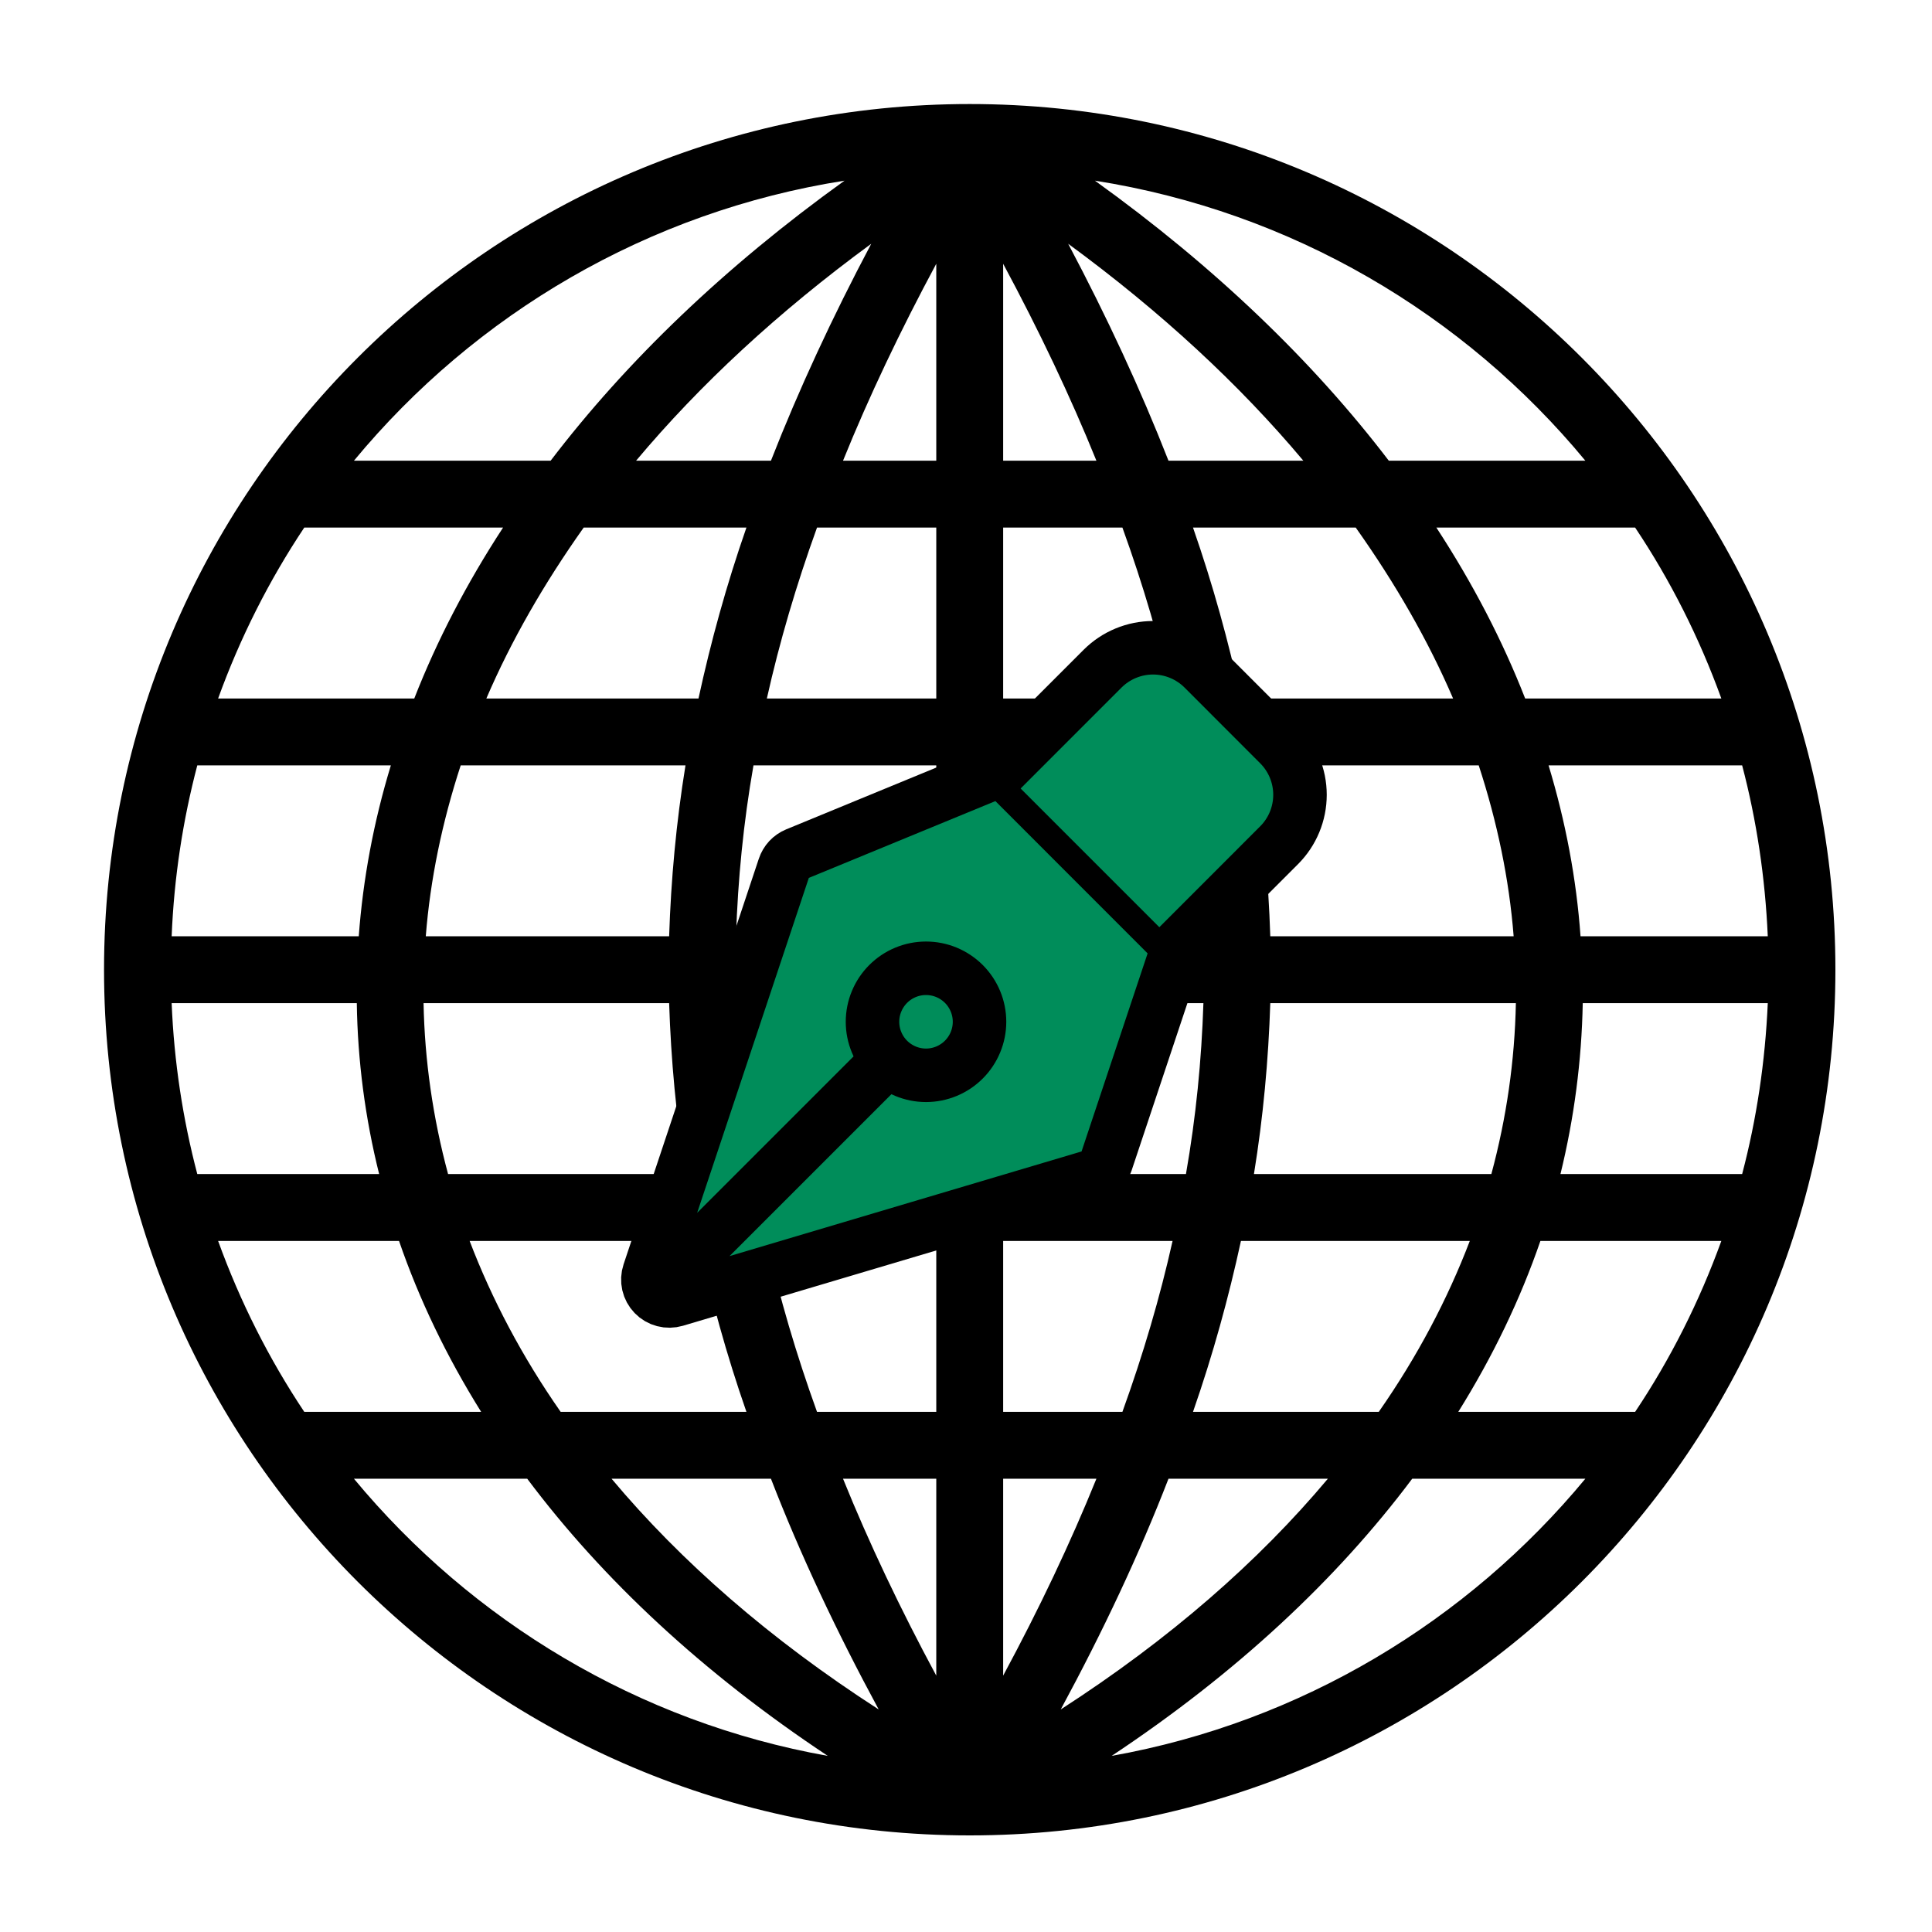
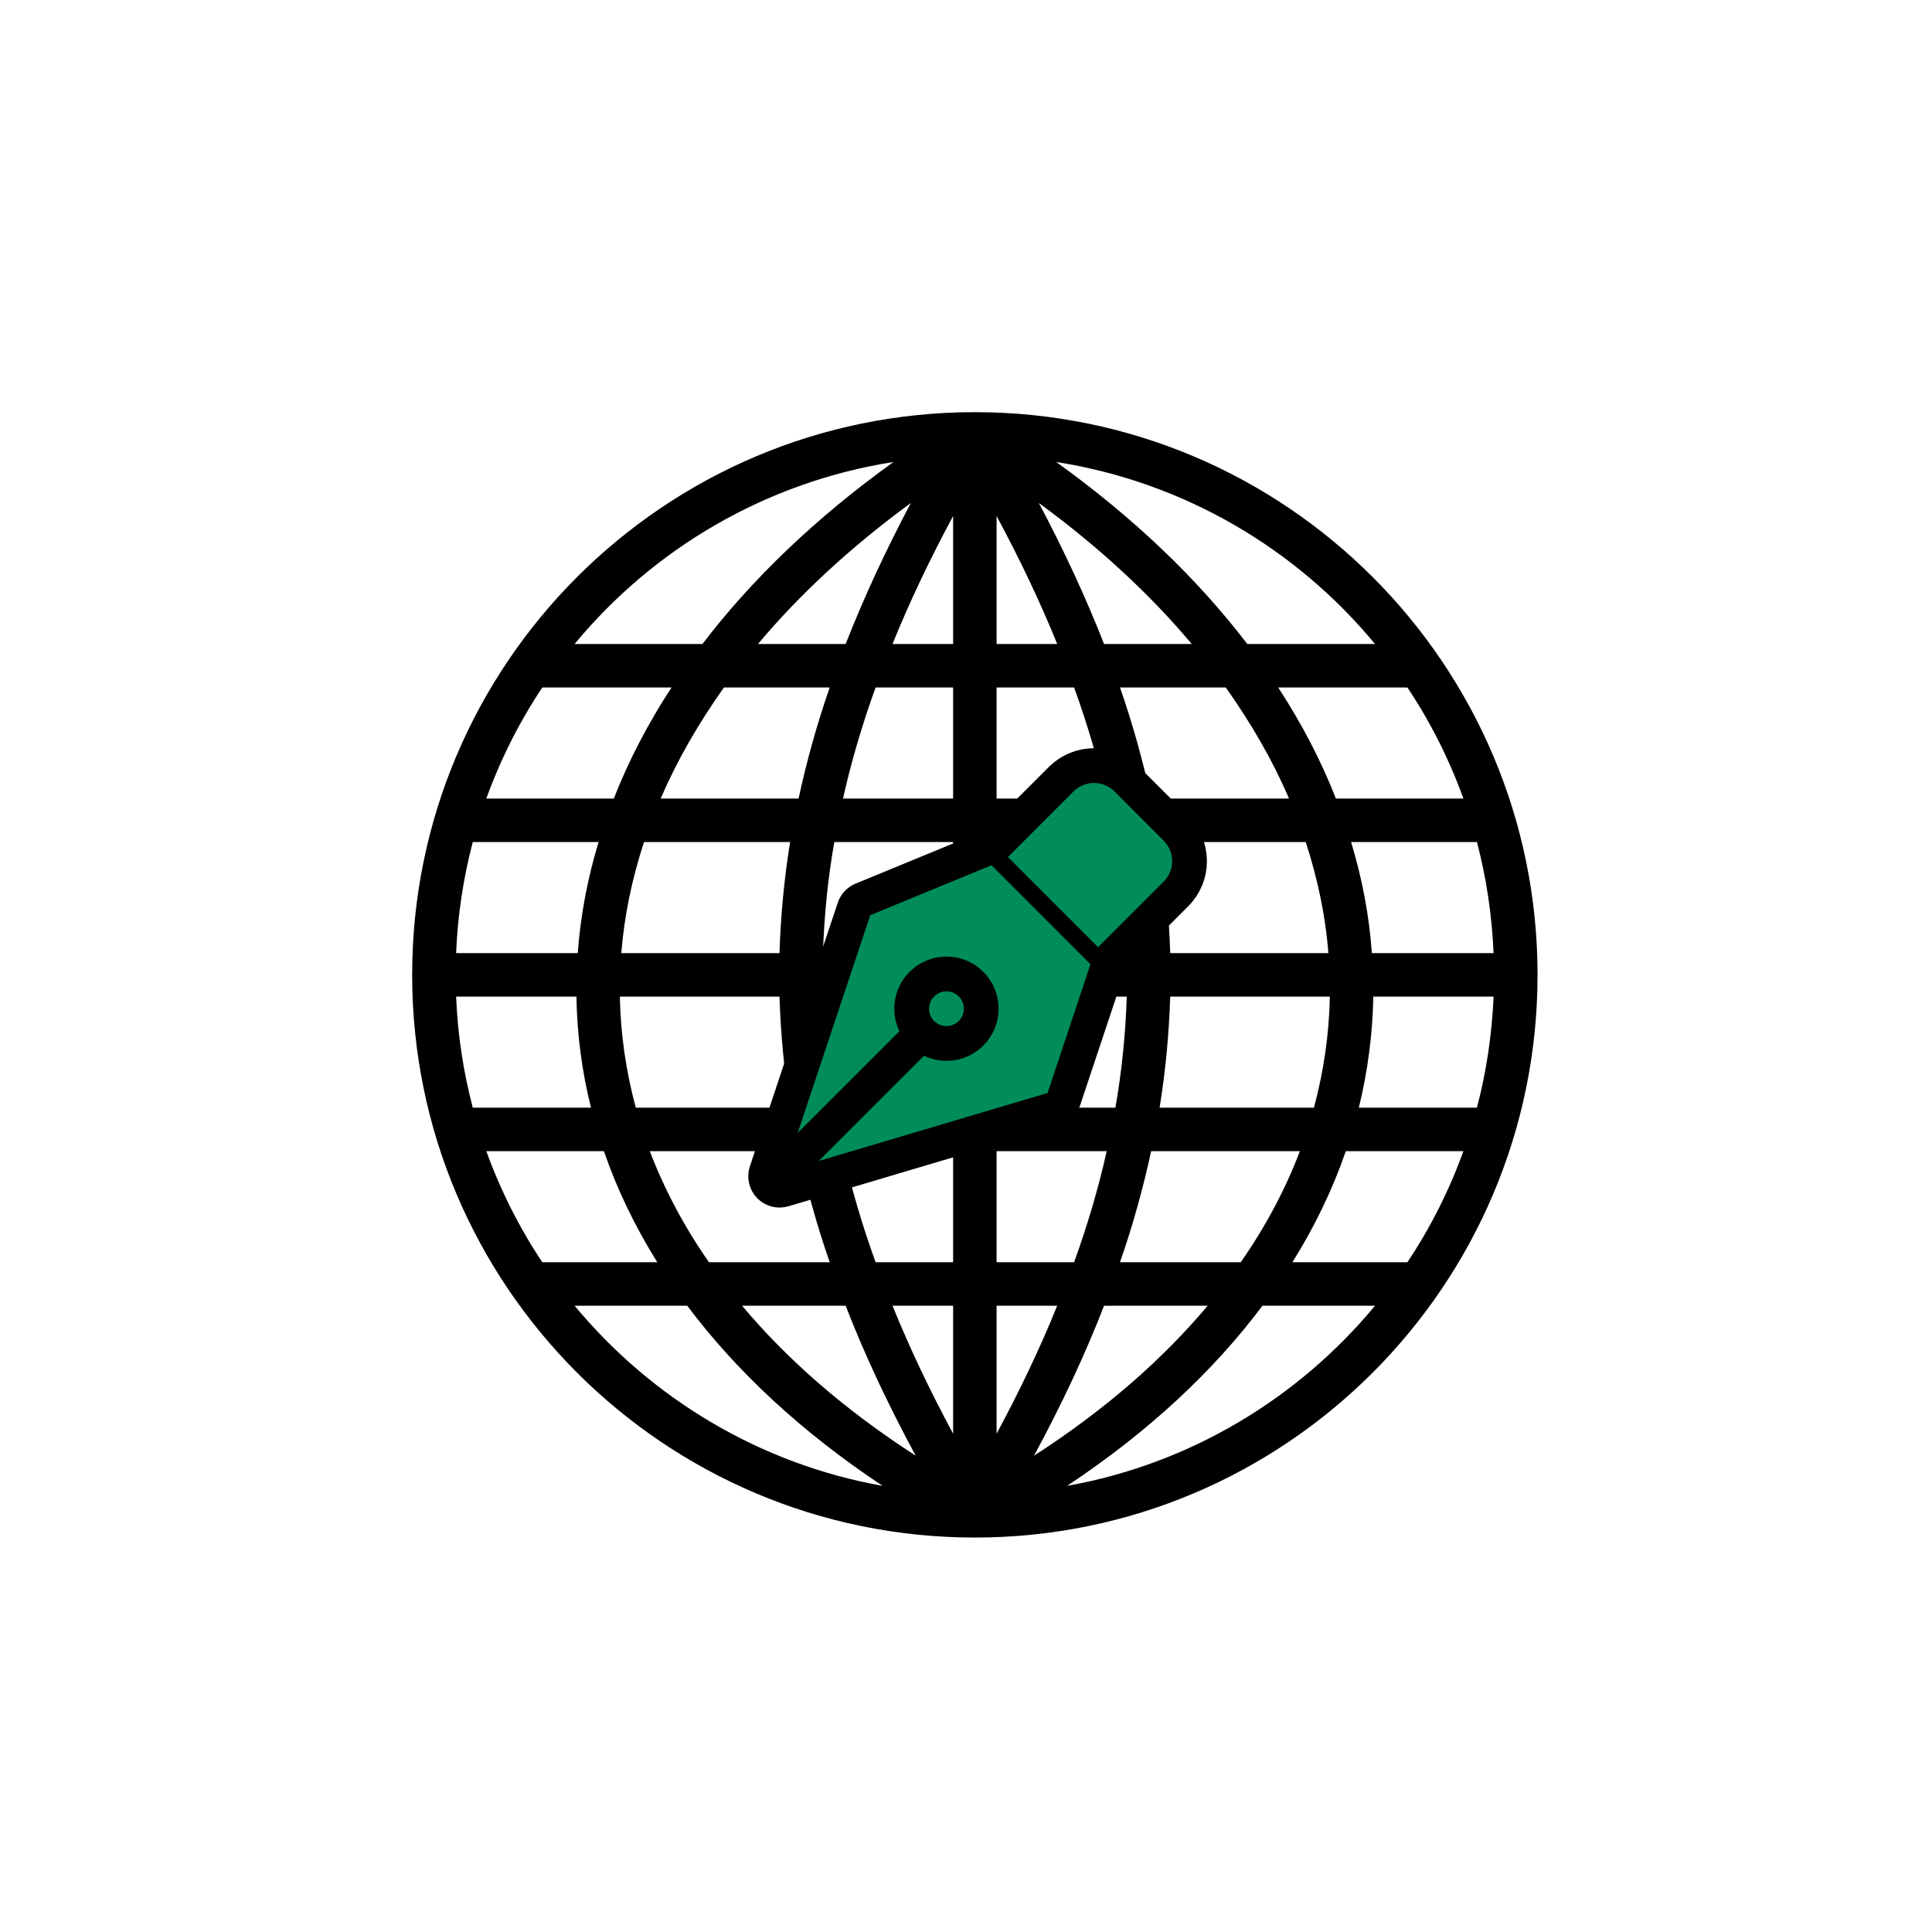
- <svg xmlns="http://www.w3.org/2000/svg" width="78" height="78" viewBox="0 0 78 78" fill="none">
-   <path d="M39.15 4.2C19.86 4.2 4.2 19.86 4.2 39.15C4.2 58.44 19.86 74.1 39.15 74.1C58.44 74.1 74.1 58.44 74.1 39.15C74.1 19.86 58.44 4.2 39.15 4.2ZM34.095 7.294C29.25 10.777 25.29 14.588 22.23 18.6H14.289C19.185 12.681 26.16 8.542 34.095 7.294ZM44.205 7.294C52.14 8.542 59.115 12.681 64.005 18.6H56.07C53.01 14.588 49.05 10.777 44.205 7.294ZM35.175 9.841C33.6 12.813 32.25 15.727 31.125 18.6H25.68C28.245 15.541 31.41 12.6 35.175 9.841ZM43.125 9.841C46.89 12.6 50.055 15.541 52.62 18.6H47.175C46.05 15.727 44.7 12.813 43.125 9.841ZM37.8 10.649V18.6H34.035C35.085 16.005 36.345 13.357 37.8 10.649ZM40.5 10.649C41.955 13.357 43.215 16.005 44.265 18.6H40.5V10.649ZM12.284 21.3H20.31C18.84 23.55 17.64 25.86 16.725 28.2H8.806C9.69 25.755 10.863 23.43 12.284 21.3ZM23.565 21.3H30.135C29.325 23.625 28.695 25.92 28.2 28.2H19.635C20.64 25.86 21.96 23.565 23.565 21.3ZM32.985 21.3H37.8V28.2H30.96C31.47 25.92 32.145 23.625 32.985 21.3ZM40.5 21.3H45.315C46.155 23.625 46.83 25.92 47.34 28.2H40.5V21.3ZM48.165 21.3H54.735C56.34 23.565 57.66 25.86 58.665 28.2H50.1C49.605 25.92 48.975 23.625 48.165 21.3ZM57.99 21.3H66.015C67.44 23.43 68.61 25.755 69.495 28.2H61.575C60.66 25.86 59.46 23.55 57.99 21.3ZM7.965 30.9H15.78C15.085 33.18 14.655 35.49 14.484 37.8H6.93C7.027 35.43 7.381 33.12 7.965 30.9ZM18.6 30.9H27.675C27.3 33.21 27.09 35.505 27.015 37.8H17.19C17.37 35.505 17.85 33.195 18.6 30.9ZM30.42 30.9H37.8V37.8H29.715C29.79 35.505 30.015 33.21 30.42 30.9ZM40.5 30.9H47.88C48.285 33.21 48.51 35.505 48.585 37.8H40.5V30.9ZM50.625 30.9H59.7C60.45 33.195 60.93 35.505 61.11 37.8H51.285C51.21 35.505 51 33.21 50.625 30.9ZM62.52 30.9H70.335C70.92 33.12 71.265 35.43 71.37 37.8H63.81C63.645 35.49 63.21 33.18 62.52 30.9ZM6.93 40.5H14.405C14.439 42.825 14.741 45.135 15.307 47.4H7.965C7.381 45.18 7.027 42.87 6.93 40.5ZM17.1 40.5H27.015C27.09 42.795 27.3 45.09 27.675 47.4H18.09C17.475 45.12 17.145 42.81 17.1 40.5ZM29.715 40.5H37.8V47.4H30.42C30.015 45.09 29.79 42.795 29.715 40.5ZM40.5 40.5H48.585C48.51 42.795 48.285 45.09 47.88 47.4H40.5V40.5ZM51.285 40.5H61.2C61.155 42.81 60.825 45.12 60.21 47.4H50.625C51 45.09 51.21 42.795 51.285 40.5ZM63.9 40.5H71.37C71.265 42.87 70.92 45.18 70.335 47.4H63C63.555 45.135 63.855 42.825 63.9 40.5ZM8.806 50.1H16.11C16.92 52.455 18.03 54.765 19.425 57H12.284C10.863 54.87 9.69 52.545 8.806 50.1ZM18.96 50.1H28.2C28.695 52.38 29.325 54.675 30.135 57H22.635C21.075 54.765 19.86 52.455 18.96 50.1ZM30.96 50.1H37.8V57H32.985C32.145 54.675 31.47 52.38 30.96 50.1ZM40.5 50.1H47.34C46.83 52.38 46.155 54.675 45.315 57H40.5V50.1ZM50.1 50.1H59.34C58.44 52.455 57.225 54.765 55.665 57H48.165C48.975 54.675 49.605 52.38 50.1 50.1ZM62.19 50.1H69.495C68.61 52.545 67.44 54.87 66.015 57H58.875C60.27 54.765 61.38 52.455 62.19 50.1ZM14.289 59.7H21.285C24.33 63.765 28.38 67.545 33.42 70.89C25.77 69.525 19.05 65.445 14.289 59.7ZM24.69 59.7H31.125C32.31 62.76 33.765 65.85 35.475 69.015C31.08 66.18 27.495 63.045 24.69 59.7ZM34.035 59.7H37.8V67.65C36.345 64.95 35.085 62.295 34.035 59.7ZM40.5 59.7H44.265C43.215 62.295 41.955 64.95 40.5 67.65V59.7ZM47.175 59.7H53.61C50.805 63.045 47.22 66.18 42.825 69.015C44.535 65.85 45.99 62.76 47.175 59.7ZM57.015 59.7H64.005C59.25 65.445 52.53 69.525 44.88 70.89C49.92 67.545 53.97 63.765 57.015 59.7Z" fill="black" />
-   <path d="M47.399 38.705L44.655 46.934C44.612 47.066 44.537 47.186 44.437 47.282C44.337 47.379 44.215 47.45 44.082 47.49L27.266 52.489C27.114 52.533 26.953 52.536 26.801 52.496C26.648 52.456 26.509 52.375 26.399 52.261C26.289 52.147 26.212 52.006 26.177 51.852C26.142 51.698 26.15 51.537 26.2 51.387L31.661 35.008C31.7 34.891 31.764 34.783 31.848 34.692C31.933 34.602 32.036 34.53 32.15 34.483L39.908 31.289C40.065 31.224 40.239 31.207 40.406 31.24C40.574 31.273 40.727 31.355 40.848 31.476L47.19 37.821C47.303 37.934 47.383 38.077 47.42 38.233C47.457 38.389 47.449 38.553 47.399 38.705ZM26.694 51.944L35.858 42.78Z" fill="#008D5A" />
-   <path d="M26.694 51.944L35.858 42.78M47.399 38.705L44.655 46.934C44.612 47.066 44.537 47.186 44.437 47.282C44.337 47.379 44.215 47.45 44.082 47.49L27.266 52.489C27.114 52.533 26.953 52.536 26.801 52.496C26.648 52.456 26.509 52.375 26.399 52.261C26.289 52.147 26.212 52.006 26.177 51.852C26.142 51.698 26.15 51.537 26.2 51.387L31.661 35.008C31.7 34.891 31.764 34.783 31.848 34.692C31.933 34.602 32.036 34.53 32.15 34.483L39.908 31.289C40.065 31.224 40.239 31.207 40.406 31.24C40.574 31.273 40.727 31.355 40.848 31.476L47.19 37.821C47.303 37.934 47.383 38.077 47.42 38.233C47.457 38.389 47.449 38.553 47.399 38.705Z" stroke="black" stroke-width="2.16" stroke-linecap="round" stroke-linejoin="round" />
-   <path d="M47.569 38.198L51.641 34.124C52.181 33.584 52.484 32.852 52.484 32.088C52.484 31.325 52.181 30.592 51.641 30.052L48.588 26.996C48.321 26.729 48.003 26.517 47.654 26.372C47.304 26.227 46.929 26.152 46.551 26.152C46.173 26.152 45.798 26.227 45.449 26.372C45.099 26.517 44.782 26.729 44.514 26.996L40.442 31.07M38.913 39.724C38.712 39.524 38.474 39.365 38.212 39.256C37.95 39.148 37.669 39.092 37.385 39.092C37.101 39.092 36.821 39.148 36.558 39.257C36.296 39.365 36.058 39.525 35.858 39.725C35.657 39.926 35.498 40.164 35.39 40.426C35.281 40.688 35.225 40.969 35.225 41.253C35.225 41.536 35.281 41.817 35.39 42.079C35.499 42.342 35.658 42.58 35.858 42.78C36.264 43.185 36.813 43.413 37.386 43.413C37.959 43.412 38.508 43.185 38.913 42.779C39.318 42.374 39.546 41.825 39.546 41.252C39.546 40.679 39.318 40.13 38.913 39.724Z" fill="#008D5A" />
-   <path d="M47.569 38.198L51.641 34.124C52.181 33.584 52.484 32.852 52.484 32.088C52.484 31.325 52.181 30.592 51.641 30.052L48.588 26.996C48.321 26.729 48.003 26.517 47.654 26.372C47.304 26.227 46.929 26.152 46.551 26.152C46.173 26.152 45.798 26.227 45.449 26.372C45.099 26.517 44.782 26.729 44.514 26.996L40.442 31.07M38.913 39.724C38.712 39.524 38.474 39.365 38.212 39.256C37.95 39.148 37.669 39.092 37.385 39.092C37.101 39.092 36.821 39.148 36.558 39.257C36.296 39.365 36.058 39.525 35.858 39.725C35.657 39.926 35.498 40.164 35.39 40.426C35.281 40.688 35.225 40.969 35.225 41.253C35.225 41.536 35.281 41.817 35.39 42.079C35.499 42.342 35.658 42.58 35.858 42.78C36.264 43.185 36.813 43.413 37.386 43.413C37.959 43.412 38.508 43.185 38.913 42.779C39.318 42.374 39.546 41.825 39.546 41.252C39.546 40.679 39.318 40.13 38.913 39.724Z" stroke="black" stroke-width="2.16" stroke-linecap="round" stroke-linejoin="round" />
+ <svg xmlns="http://www.w3.org/2000/svg" width="120" height="120" viewBox="0 0 120 120" fill="none">
+   <path d="M60.55 25.6C41.26 25.6 25.6 41.26 25.6 60.55C25.6 79.84 41.26 95.5 60.55 95.5C79.84 95.5 95.5 79.84 95.5 60.55C95.5 41.26 79.84 25.6 60.55 25.6ZM55.495 28.695C50.65 32.178 46.69 35.987 43.63 40H35.689C40.585 34.081 47.56 29.942 55.495 28.695ZM65.605 28.695C73.54 29.942 80.515 34.081 85.405 40H77.47C74.41 35.987 70.45 32.178 65.605 28.695ZM56.575 31.241C55 34.213 53.65 37.127 52.525 40H47.08C49.645 36.941 52.81 34 56.575 31.241ZM64.525 31.241C68.29 34 71.455 36.941 74.02 40H68.575C67.45 37.127 66.1 34.213 64.525 31.241ZM59.2 32.048V40H55.435C56.485 37.405 57.745 34.758 59.2 32.048ZM61.9 32.048C63.355 34.758 64.615 37.405 65.665 40H61.9V32.048ZM33.684 42.7H41.71C40.24 44.95 39.04 47.26 38.125 49.6H30.206C31.09 47.155 32.263 44.83 33.684 42.7ZM44.965 42.7H51.535C50.725 45.025 50.095 47.32 49.6 49.6H41.035C42.04 47.26 43.36 44.965 44.965 42.7ZM54.385 42.7H59.2V49.6H52.36C52.87 47.32 53.545 45.025 54.385 42.7ZM61.9 42.7H66.715C67.555 45.025 68.23 47.32 68.74 49.6H61.9V42.7ZM69.565 42.7H76.135C77.74 44.965 79.06 47.26 80.065 49.6H71.5C71.005 47.32 70.375 45.025 69.565 42.7ZM79.39 42.7H87.415C88.84 44.83 90.01 47.155 90.895 49.6H82.975C82.06 47.26 80.86 44.95 79.39 42.7ZM29.365 52.3H37.18C36.486 54.58 36.055 56.89 35.884 59.2H28.33C28.427 56.83 28.782 54.52 29.365 52.3ZM40 52.3H49.075C48.7 54.61 48.49 56.905 48.415 59.2H38.59C38.77 56.905 39.25 54.595 40 52.3ZM51.82 52.3H59.2V59.2H51.115C51.19 56.905 51.415 54.61 51.82 52.3ZM61.9 52.3H69.28C69.685 54.61 69.91 56.905 69.985 59.2H61.9V52.3ZM72.025 52.3H81.1C81.85 54.595 82.33 56.905 82.51 59.2H72.685C72.61 56.905 72.4 54.61 72.025 52.3ZM83.92 52.3H91.735C92.32 54.52 92.665 56.83 92.77 59.2H85.21C85.045 56.89 84.61 54.58 83.92 52.3ZM28.33 61.9H35.804C35.839 64.225 36.141 66.535 36.708 68.8H29.365C28.782 66.58 28.427 64.27 28.33 61.9ZM38.5 61.9H48.415C48.49 64.195 48.7 66.49 49.075 68.8H39.49C38.875 66.52 38.545 64.21 38.5 61.9ZM51.115 61.9H59.2V68.8H51.82C51.415 66.49 51.19 64.195 51.115 61.9ZM61.9 61.9H69.985C69.91 64.195 69.685 66.49 69.28 68.8H61.9V61.9ZM72.685 61.9H82.6C82.555 64.21 82.225 66.52 81.61 68.8H72.025C72.4 66.49 72.61 64.195 72.685 61.9ZM85.3 61.9H92.77C92.665 64.27 92.32 66.58 91.735 68.8H84.4C84.955 66.535 85.255 64.225 85.3 61.9ZM30.206 71.5H37.51C38.32 73.855 39.43 76.165 40.825 78.4H33.684C32.263 76.27 31.09 73.945 30.206 71.5ZM40.36 71.5H49.6C50.095 73.78 50.725 76.075 51.535 78.4H44.035C42.475 76.165 41.26 73.855 40.36 71.5ZM52.36 71.5H59.2V78.4H54.385C53.545 76.075 52.87 73.78 52.36 71.5ZM61.9 71.5H68.74C68.23 73.78 67.555 76.075 66.715 78.4H61.9V71.5ZM71.5 71.5H80.74C79.84 73.855 78.625 76.165 77.065 78.4H69.565C70.375 76.075 71.005 73.78 71.5 71.5ZM83.59 71.5H90.895C90.01 73.945 88.84 76.27 87.415 78.4H80.275C81.67 76.165 82.78 73.855 83.59 71.5ZM35.689 81.1H42.685C45.73 85.165 49.78 88.945 54.82 92.29C47.17 90.925 40.45 86.845 35.689 81.1ZM46.09 81.1H52.525C53.71 84.16 55.165 87.25 56.875 90.415C52.48 87.58 48.895 84.445 46.09 81.1ZM55.435 81.1H59.2V89.05C57.745 86.35 56.485 83.695 55.435 81.1ZM61.9 81.1H65.665C64.615 83.695 63.355 86.35 61.9 89.05V81.1ZM68.575 81.1H75.01C72.205 84.445 68.62 87.58 64.225 90.415C65.935 87.25 67.39 84.16 68.575 81.1ZM78.415 81.1H85.405C80.65 86.845 73.93 90.925 66.28 92.29C71.32 88.945 75.37 85.165 78.415 81.1Z" fill="black" />
+   <path d="M68.799 60.105L66.055 68.334C66.012 68.466 65.937 68.586 65.837 68.683C65.737 68.779 65.615 68.851 65.482 68.89L48.666 73.888C48.514 73.933 48.353 73.936 48.201 73.896C48.048 73.856 47.909 73.775 47.799 73.661C47.689 73.547 47.612 73.406 47.577 73.252C47.542 73.098 47.55 72.937 47.6 72.787L53.061 56.408C53.1 56.291 53.164 56.183 53.248 56.092C53.333 56.002 53.436 55.93 53.55 55.883L61.308 52.689C61.465 52.624 61.639 52.607 61.806 52.64C61.974 52.673 62.127 52.755 62.248 52.876L68.59 59.221C68.703 59.334 68.783 59.477 68.82 59.633C68.857 59.789 68.849 59.953 68.799 60.105ZM48.094 73.344L57.258 64.18L48.094 73.344Z" fill="#008D5A" />
+   <path d="M48.094 73.344L57.258 64.18M68.799 60.105L66.055 68.334C66.012 68.466 65.937 68.586 65.837 68.683C65.737 68.779 65.615 68.851 65.482 68.89L48.666 73.888C48.514 73.933 48.353 73.936 48.201 73.896C48.048 73.856 47.909 73.775 47.799 73.661C47.689 73.547 47.612 73.406 47.577 73.252C47.542 73.098 47.55 72.937 47.6 72.787L53.061 56.408C53.1 56.291 53.164 56.183 53.248 56.092C53.333 56.002 53.436 55.93 53.55 55.883L61.308 52.689C61.465 52.624 61.639 52.607 61.806 52.64C61.974 52.673 62.127 52.755 62.248 52.876L68.59 59.221C68.703 59.334 68.783 59.477 68.82 59.633C68.857 59.789 68.849 59.953 68.799 60.105Z" stroke="black" stroke-width="2.16" stroke-linecap="round" stroke-linejoin="round" />
+   <path d="M68.969 59.598L73.041 55.524C73.581 54.984 73.884 54.252 73.884 53.488C73.884 52.724 73.581 51.992 73.041 51.452L69.988 48.396C69.721 48.129 69.403 47.916 69.054 47.772C68.704 47.627 68.329 47.552 67.951 47.552C67.573 47.552 67.198 47.627 66.849 47.772C66.499 47.916 66.182 48.129 65.914 48.396L61.842 52.47M60.313 61.124C60.112 60.924 59.874 60.765 59.612 60.656C59.35 60.548 59.069 60.492 58.785 60.492C58.501 60.492 58.221 60.548 57.959 60.657C57.696 60.765 57.458 60.925 57.258 61.125C57.057 61.326 56.898 61.564 56.79 61.826C56.681 62.088 56.625 62.369 56.625 62.653C56.626 62.937 56.681 63.217 56.79 63.479C56.899 63.742 57.058 63.98 57.258 64.18C57.664 64.585 58.213 64.813 58.786 64.812C59.359 64.812 59.908 64.585 60.313 64.179C60.718 63.774 60.946 63.225 60.946 62.652C60.946 62.079 60.718 61.529 60.313 61.124Z" fill="#008D5A" />
+   <path d="M68.969 59.598L73.041 55.524C73.581 54.984 73.884 54.252 73.884 53.488C73.884 52.724 73.581 51.992 73.041 51.452L69.988 48.396C69.721 48.129 69.403 47.916 69.054 47.772C68.704 47.627 68.329 47.552 67.951 47.552C67.573 47.552 67.198 47.627 66.849 47.772C66.499 47.916 66.182 48.129 65.914 48.396L61.842 52.47M60.313 61.124C60.112 60.924 59.874 60.765 59.612 60.656C59.35 60.548 59.069 60.492 58.785 60.492C58.501 60.492 58.221 60.548 57.959 60.657C57.696 60.765 57.458 60.925 57.258 61.125C57.057 61.326 56.898 61.564 56.79 61.826C56.681 62.088 56.625 62.369 56.625 62.653C56.626 62.937 56.681 63.217 56.79 63.479C56.899 63.742 57.058 63.98 57.258 64.18C57.664 64.585 58.213 64.813 58.786 64.812C59.359 64.812 59.908 64.585 60.313 64.179C60.718 63.774 60.946 63.225 60.946 62.652C60.946 62.079 60.718 61.529 60.313 61.124Z" stroke="black" stroke-width="2.16" stroke-linecap="round" stroke-linejoin="round" />
</svg>
